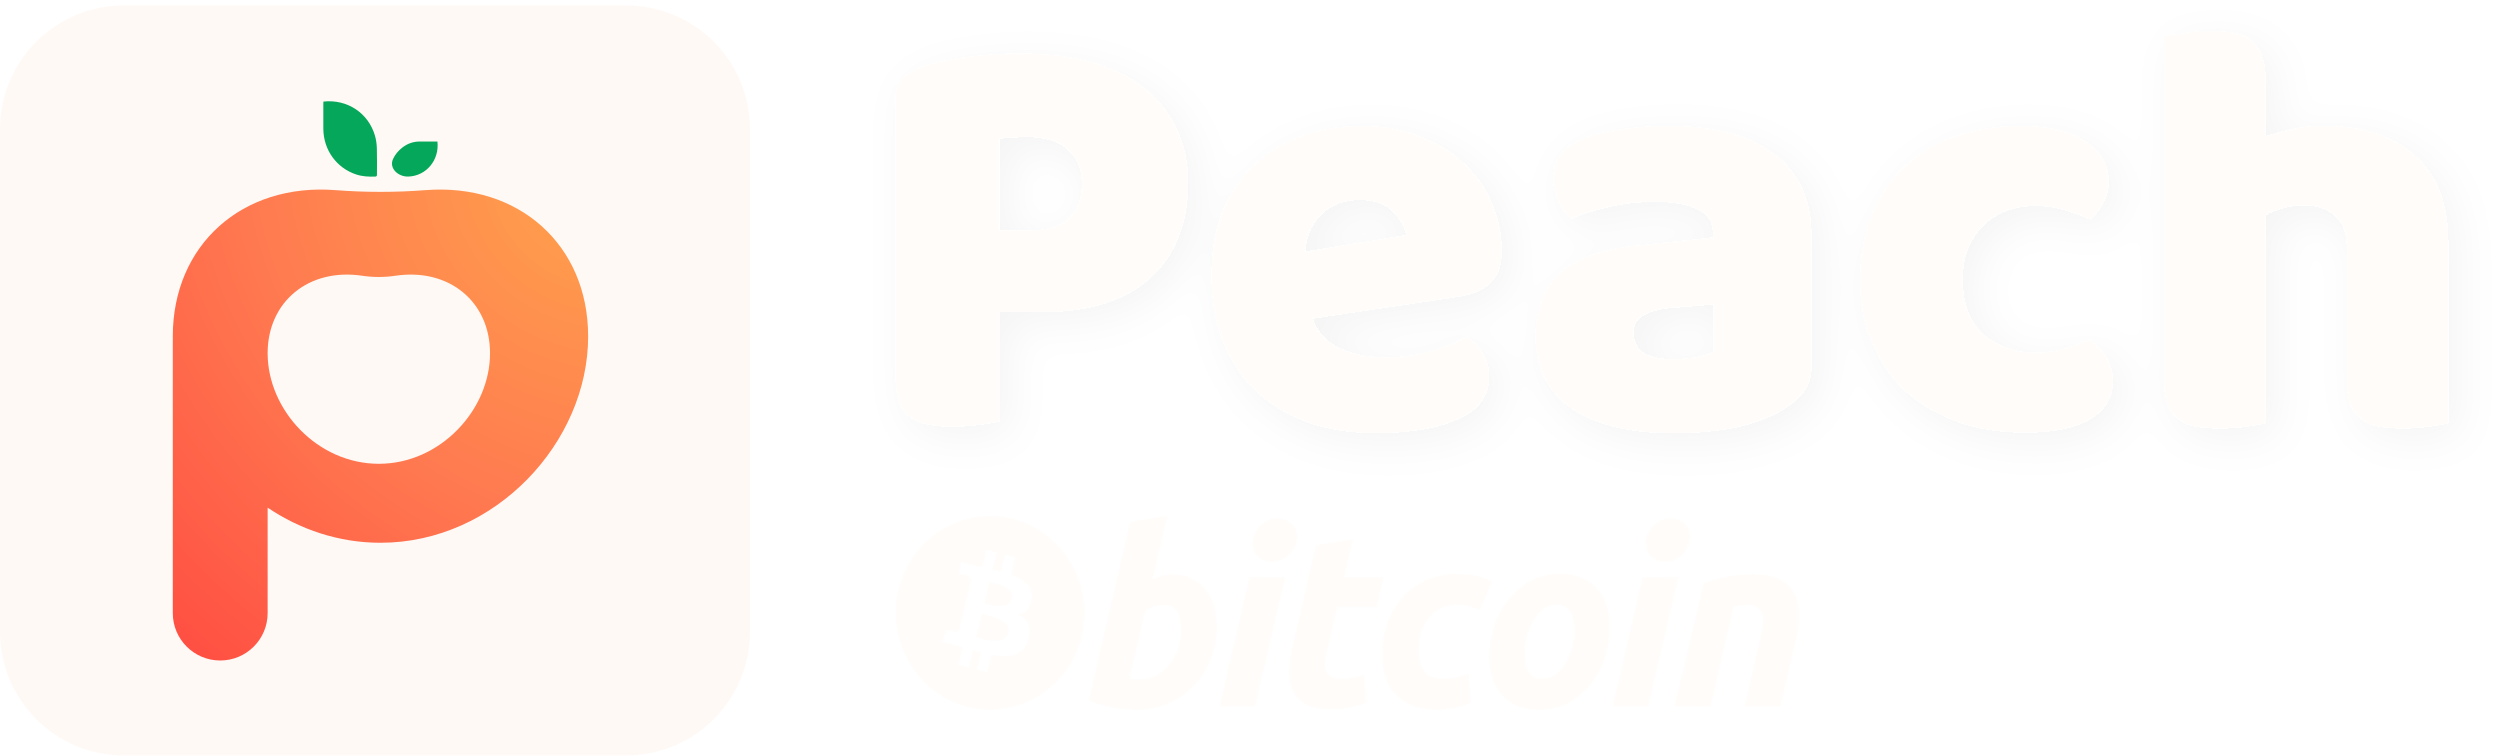
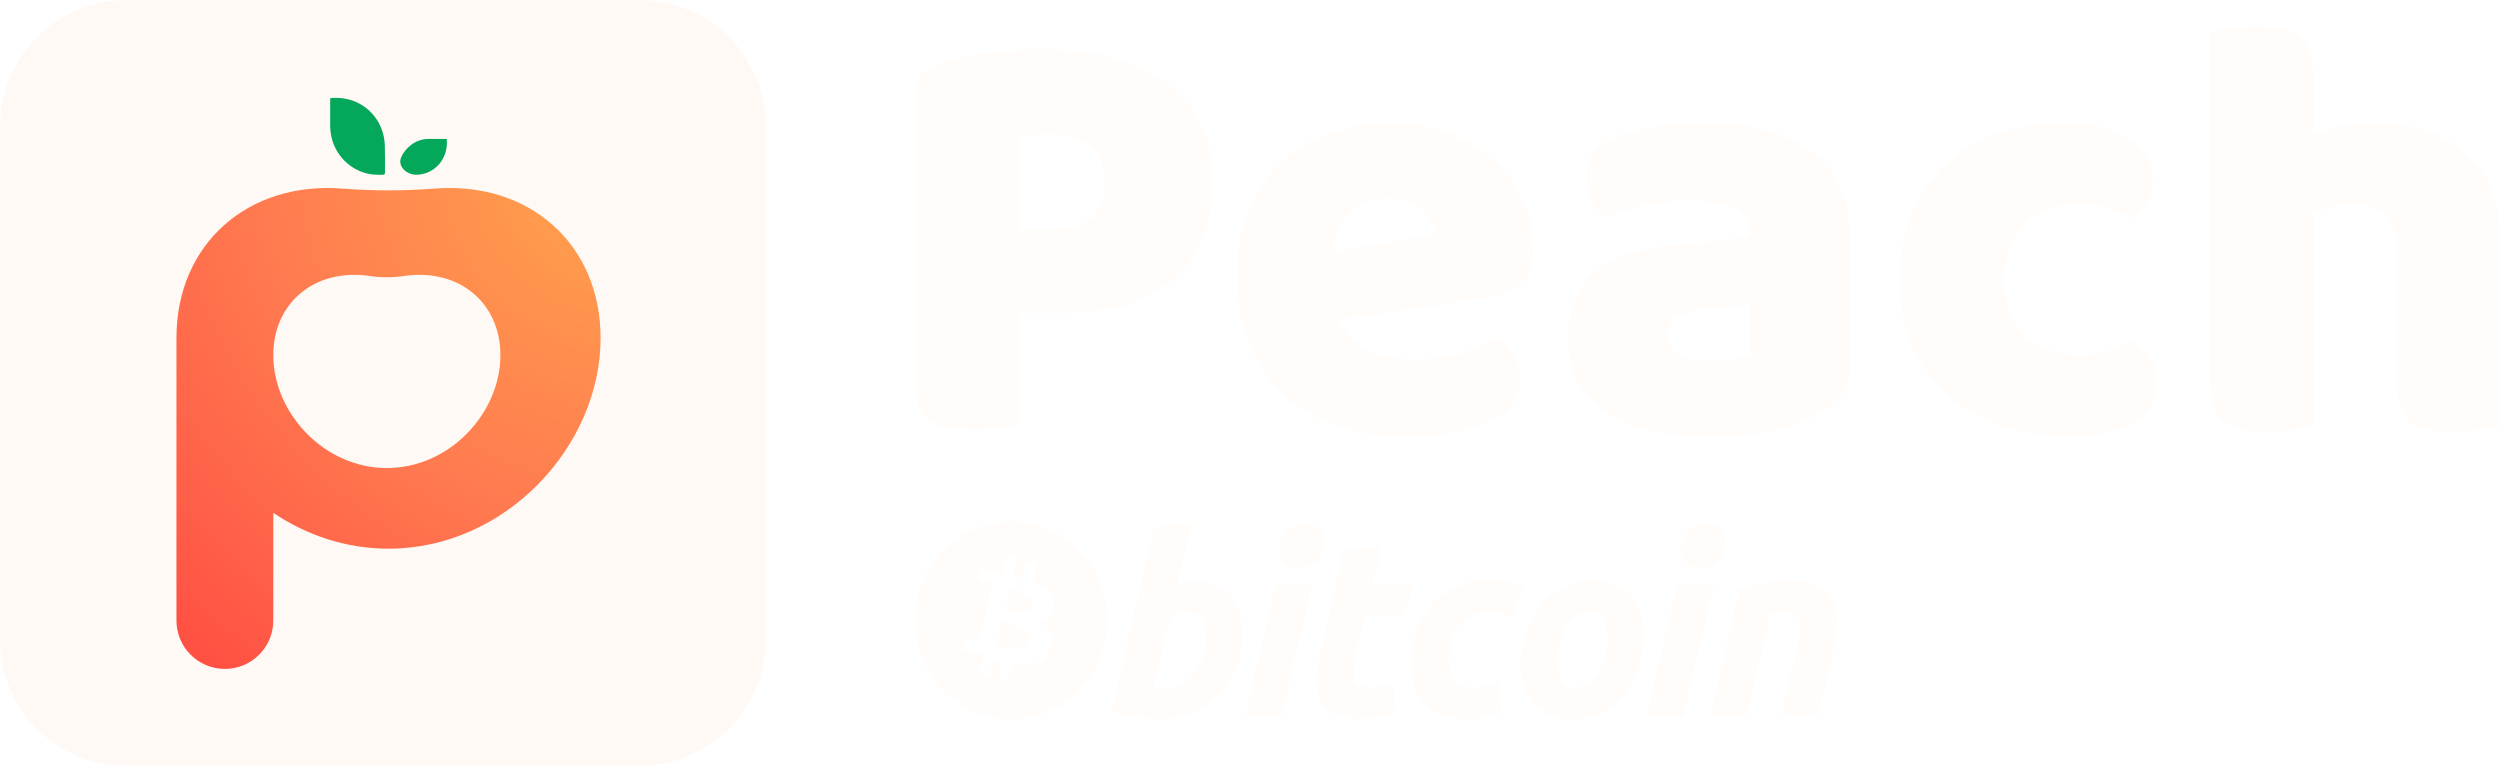
- <svg xmlns="http://www.w3.org/2000/svg" width="1173.333" height="354.562" fill="none">
-   <rect y="2.562" width="352" height="352" rx="58.129" fill="#fff9f6" />
-   <path d="M151.803 47.664c11.17-1.199 21.088 5.354 24.184 16.023.545 1.881.82 3.895.882 5.86.134 4.204.048 8.415.048 12.623 0 .387-.33.694-.718.708-3.075.113-6.08-.02-9.02-.99-9.212-3.034-15.33-11.474-15.427-21.35-.042-4.006-.01-8.015-.007-12.02M205.301 66.412c-.002 0-.003.002-.003.004.987 8.745-5.26 16.204-13.69 16.455-4.768.142-9.146-3.935-7.14-8.26.955-2.059 2.424-3.882 4.472-5.447 2.306-1.763 4.935-2.693 7.825-2.74 2.828-.047 5.66-.012 8.536-.012z" fill="#05a85a" />
-   <path fill-rule="evenodd" clip-rule="evenodd" d="M276.034 157.871c0 49.727-43.638 96.868-97.468 96.868-19.525 0-37.708-6.202-52.955-16.479v49.48c0 12.292-9.965 22.257-22.257 22.257-12.292 0-22.256-9.965-22.256-22.257V159.573h.016a87.717 87.717 0 0 1-.017-1.702c0-43.022 32.666-72.025 76.335-68.636a274.327 274.327 0 0 0 42.267 0c43.67-3.389 76.335 25.614 76.335 68.636zm-150.423 8.105v-.384c.101-24.097 19.36-39.923 44.444-36.167a52.331 52.331 0 0 0 15.486 0c25.151-3.766 44.445 12.154 44.445 36.36 0 26.635-23.365 51.887-52.188 51.887-28.753 0-52.075-25.13-52.187-51.696z" fill="url(#a)" style="fill:url(#a)" />
-   <g filter="url(#b)" transform="translate(-97.524 -95.105)" fill="#fffcfa">
-     <path d="M581.209 203.322c7.799 0 13.742-1.765 17.827-5.293 4.271-3.713 6.406-9.284 6.406-16.712 0-7.056-2.228-12.441-6.685-16.155-4.271-3.899-10.584-5.849-18.94-5.849-2.971 0-5.478.093-7.521.278-1.857 0-3.806.186-5.849.557v43.174zm-14.483 89.41c-2.043.557-5.293 1.114-9.749 1.671a98.98 98.98 0 0 1-12.813.836c-4.271 0-8.077-.372-11.42-1.115-3.157-.557-5.849-1.671-8.077-3.342-2.229-1.671-3.9-3.992-5.014-6.963-1.114-2.971-1.671-6.871-1.671-11.699V140.929c0-3.899 1.021-6.87 3.064-8.913 2.228-2.228 5.199-3.992 8.913-5.292 6.313-2.228 13.462-3.807 21.447-4.735a181.231 181.231 0 0 1 24.511-1.671c25.626 0 45.216 5.478 58.771 16.433 13.556 10.956 20.334 25.811 20.334 44.566 0 9.099-1.486 17.362-4.457 24.79-2.785 7.242-7.056 13.555-12.813 18.94-5.57 5.2-12.719 9.285-21.447 12.256-8.542 2.785-18.476 4.178-29.803 4.178h-19.776zM743.709 298.302c-10.955 0-21.168-1.485-30.639-4.456-9.284-3.157-17.455-7.799-24.511-13.927-6.87-6.128-12.348-13.834-16.433-23.118-3.9-9.285-5.85-20.148-5.85-32.589 0-12.256 1.95-22.747 5.85-31.475 4.085-8.913 9.377-16.155 15.876-21.726 6.499-5.756 13.927-9.934 22.283-12.534 8.356-2.785 16.898-4.178 25.625-4.178 9.842 0 18.755 1.486 26.74 4.457 8.17 2.971 15.134 7.056 20.89 12.255 5.942 5.2 10.492 11.42 13.648 18.662 3.343 7.242 5.014 15.134 5.014 23.676 0 6.313-1.764 11.141-5.292 14.484-3.528 3.342-8.449 5.478-14.763 6.406l-68.798 10.306c2.042 6.128 6.221 10.77 12.534 13.927 6.314 2.971 13.555 4.456 21.726 4.456 7.613 0 14.762-.928 21.447-2.785 6.871-2.043 12.441-4.364 16.712-6.963 2.971 1.856 5.478 4.456 7.521 7.799 2.042 3.342 3.064 6.87 3.064 10.584 0 8.356-3.9 14.577-11.699 18.662-5.942 3.157-12.627 5.292-20.054 6.406-7.428 1.114-14.391 1.671-20.891 1.671zm-7.799-109.464c-4.456 0-8.356.742-11.698 2.228-3.157 1.485-5.757 3.435-7.799 5.849-2.043 2.228-3.621 4.828-4.735 7.799a33.867 33.867 0 0 0-1.672 8.635l47.63-7.799c-.557-3.714-2.6-7.428-6.128-11.142-3.528-3.713-8.727-5.57-15.598-5.57zM882.93 263.764c3.156 0 6.592-.279 10.306-.836 3.899-.742 6.777-1.671 8.634-2.785V237.86l-20.054 1.671c-5.2.372-9.471 1.486-12.813 3.343-3.343 1.857-5.014 4.642-5.014 8.356 0 3.714 1.393 6.778 4.178 9.191 2.971 2.229 7.892 3.343 14.763 3.343zm-2.229-109.465c10.028 0 19.127 1.021 27.297 3.064 8.356 2.043 15.412 5.199 21.169 9.47 5.942 4.085 10.491 9.378 13.648 15.877 3.157 6.313 4.735 13.834 4.735 22.561v62.392c0 4.828-1.392 8.821-4.178 11.978-2.6 2.971-5.756 5.57-9.47 7.799-12.07 7.241-29.061 10.862-50.972 10.862-9.842 0-18.755-.928-26.74-2.785-7.799-1.857-14.577-4.642-20.333-8.356-5.571-3.714-9.934-8.449-13.091-14.205-2.971-5.757-4.457-12.442-4.457-20.055 0-12.813 3.807-22.654 11.42-29.525 7.614-6.87 19.405-11.141 35.374-12.813l36.489-3.899v-1.95c0-5.385-2.414-9.192-7.242-11.42-4.643-2.414-11.42-3.621-20.333-3.621-7.057 0-13.927.743-20.612 2.229-6.685 1.485-12.72 3.342-18.105 5.57-2.414-1.671-4.457-4.178-6.128-7.52-1.671-3.528-2.507-7.149-2.507-10.863 0-4.828 1.115-8.635 3.343-11.42 2.414-2.971 6.035-5.478 10.863-7.521 5.385-2.042 11.698-3.528 18.94-4.456 7.428-.929 14.391-1.393 20.89-1.393zM1052.82 191.623c-4.64 0-9.1.743-13.37 2.228a31.36 31.36 0 0 0-10.86 6.685c-2.97 2.786-5.39 6.314-7.24 10.585-1.86 4.27-2.79 9.284-2.79 15.041 0 11.512 3.25 20.147 9.75 25.903 6.69 5.757 14.76 8.635 24.23 8.635 5.57 0 10.4-.65 14.49-1.95 4.08-1.3 7.7-2.692 10.86-4.178 3.71 2.6 6.5 5.478 8.36 8.635 1.85 2.971 2.78 6.592 2.78 10.863 0 7.613-3.62 13.555-10.86 17.826-7.24 4.085-17.27 6.128-30.08 6.128-11.7 0-22.29-1.671-31.76-5.014-9.47-3.528-17.637-8.356-24.508-14.484-6.685-6.313-11.884-13.834-15.598-22.561-3.714-8.728-5.57-18.384-5.57-28.968 0-12.255 1.949-22.933 5.849-32.032 4.085-9.284 9.563-16.897 16.433-22.84 6.871-5.942 14.764-10.398 23.674-13.369 9.1-2.971 18.66-4.457 28.69-4.457 13.37 0 23.68 2.414 30.92 7.242 7.24 4.828 10.86 11.049 10.86 18.662 0 3.528-.83 6.871-2.51 10.027-1.67 2.971-3.62 5.571-5.84 7.799-3.16-1.485-6.97-2.878-11.42-4.178-4.46-1.485-9.29-2.228-14.49-2.228zM1246.48 293.567c-1.86.557-4.83 1.114-8.92 1.672-3.9.557-7.98.835-12.25.835-4.09 0-7.8-.278-11.14-.835-3.16-.558-5.85-1.672-8.08-3.343-2.23-1.671-3.99-3.899-5.29-6.685-1.12-2.971-1.67-6.777-1.67-11.42v-61.835c0-7.613-1.95-12.905-5.85-15.876-3.72-3.157-8.36-4.736-13.93-4.736-3.71 0-7.24.465-10.59 1.393-3.34.929-6.03 2.043-8.07 3.343v97.487c-1.86.557-4.83 1.114-8.92 1.672-3.9.557-7.98.835-12.25.835-4.09 0-7.8-.278-11.14-.835-3.16-.558-5.85-1.672-8.08-3.343-2.23-1.671-3.99-3.899-5.29-6.685-1.12-2.971-1.67-6.777-1.67-11.42V112.24c2.04-.371 5.01-.836 8.91-1.393a68.389 68.389 0 0 1 12.25-1.114c4.09 0 7.71.279 10.87.836 3.34.557 6.13 1.671 8.35 3.342 2.23 1.672 3.9 3.993 5.02 6.964 1.3 2.785 1.95 6.499 1.95 11.141v27.297c2.41-.929 6.03-1.95 10.86-3.064 5.01-1.3 10.49-1.95 16.43-1.95 18.39 0 32.69 4.642 42.9 13.927 10.4 9.099 15.6 22.747 15.6 40.945z" />
-   </g>
-   <path fill-rule="evenodd" clip-rule="evenodd" d="M454.008 331.702c23.717 6.068 47.736-8.742 53.65-33.078 5.911-24.338-8.52-48.99-32.236-55.058-23.71-6.067-47.729 8.745-53.638 33.084-5.916 24.335 8.517 48.984 32.224 55.052zm20.494-62c6.132 2.166 10.617 5.416 9.736 11.46-.638 4.425-3.028 6.567-6.2 7.318 4.356 2.328 6.574 5.9 4.461 12.088-2.62 7.687-8.849 8.336-17.13 6.728l-2.01 8.266-4.858-1.242 1.984-8.156a177.649 177.649 0 0 1-3.87-1.03l-1.99 8.193-4.853-1.242 2.01-8.282c-.453-.119-.91-.24-1.369-.364-.69-.185-1.387-.37-2.093-.553L442 301.27l2.411-5.705s3.578.977 3.53.904c1.375.35 1.985-.57 2.226-1.184l3.176-13.067.348.088c.056.015.111.03.165.043a3.791 3.791 0 0 0-.505-.166l2.266-9.329c.06-1.059-.296-2.394-2.263-2.898.076-.053-3.528-.9-3.528-.9l1.292-5.324 6.698 1.716-.005.026c1.007.257 2.044.501 3.101.748l1.991-8.185 4.854 1.242-1.95 8.025c1.303.305 2.614.613 3.891.94l1.936-7.973 4.857 1.242zm-15.362 29.686c3.963 1.074 12.624 3.422 14.001-2.257 1.411-5.806-6.989-7.74-11.088-8.684a56.084 56.084 0 0 1-1.193-.283l-2.667 10.972c.271.07.59.155.947.252zm3.737-16.033c3.304.905 10.511 2.88 11.766-2.282 1.282-5.279-5.723-6.87-9.144-7.648-.384-.087-.724-.164-1-.235l-2.419 9.951c.228.06.496.132.797.214z" fill="#fffcfa" />
-   <path d="M550.181 269.692c3.59 0 6.691.66 9.298 1.956 2.618 1.31 4.78 3.072 6.512 5.29 1.71 2.228 2.983 4.833 3.805 7.82.816 2.993 1.225 6.211 1.225 9.656 0 5.292-.945 10.292-2.852 15.005-1.908 4.72-4.496 8.815-7.788 12.307-3.29 3.488-7.174 6.237-11.654 8.27-4.472 2.032-9.334 3.048-14.555 3.048-.675 0-1.862-.02-3.539-.055-1.676-.036-3.603-.213-5.76-.513a66.13 66.13 0 0 1-6.894-1.387 33.896 33.896 0 0 1-6.893-2.528l19.383-83.58 17.361-2.76-6.94 29.66a26.505 26.505 0 0 1 4.476-1.608c1.495-.382 3.1-.58 4.815-.58zm-14.562 49.22c2.614 0 5.078-.66 7.392-1.958 2.322-1.297 4.325-3.049 6.003-5.23 1.678-2.193 3.006-4.66 3.974-7.419a25.884 25.884 0 0 0 1.458-8.63c0-3.678-.599-6.547-1.793-8.62-1.194-2.067-3.403-3.106-6.61-3.106-1.052 0-2.406.206-4.086.574-1.685.39-3.192 1.201-4.544 2.42l-7.39 31.498c.446.081.84.157 1.176.23.33.078.693.133 1.056.172.383.044.821.066 1.351.066l2.013.002zM589.025 331.444h-16.582l14.003-60.47h16.696zm8.07-67.837c-2.316 0-4.414-.707-6.276-2.124-1.877-1.408-2.807-3.576-2.807-6.498 0-1.607.318-3.114.95-4.537.64-1.419 1.477-2.64 2.525-3.68a12.383 12.383 0 0 1 3.638-2.475 10.873 10.873 0 0 1 4.432-.916c2.313 0 4.401.707 6.27 2.124 1.862 1.424 2.798 3.592 2.798 6.498a10.98 10.98 0 0 1-.953 4.545 11.957 11.957 0 0 1-2.518 3.681 12.136 12.136 0 0 1-3.638 2.467c-1.387.621-2.856.915-4.422.915zM617.674 255.908l17.368-2.76-4.265 17.824h18.6l-3.359 14.022H627.53l-4.925 21.152c-.453 1.763-.71 3.41-.782 4.94-.082 1.538.107 2.858.556 3.97.445 1.114 1.246 1.973 2.408 2.58 1.157.618 2.812.93 4.984.93 1.79 0 3.532-.176 5.217-.522a36.331 36.331 0 0 0 5.09-1.435l1.237 13.111c-2.24.843-4.667 1.57-7.282 2.18-2.618.618-5.718.916-9.3.916-5.153 0-9.146-.785-11.992-2.348-2.84-1.574-4.85-3.725-6.052-6.448-1.186-2.713-1.715-5.84-1.567-9.363.153-3.532.672-7.245 1.567-11.154zM648.647 307.296c0-5.208.821-10.12 2.463-14.718 1.64-4.602 4.001-8.627 7.065-12.08 3.053-3.437 6.773-6.16 11.151-8.159 4.358-1.987 9.237-2.99 14.614-2.99 3.365 0 6.371.327 9.016.981 2.656.66 5.06 1.514 7.232 2.584l-5.719 13.344a52.53 52.53 0 0 0-4.648-1.667c-1.604-.506-3.563-.75-5.88-.75-5.535 0-9.91 1.957-13.167 5.86-3.244 3.905-4.877 9.162-4.877 15.756 0 3.908.821 7.068 2.47 9.485 1.641 2.418 4.672 3.62 9.072 3.62 2.172 0 4.268-.233 6.275-.687 2.023-.46 3.808-1.039 5.381-1.723l1.238 13.68c-2.097.834-4.41 1.587-6.947 2.248-2.542.637-5.569.968-9.079.968-4.632 0-8.554-.696-11.762-2.066-3.209-1.39-5.86-3.238-7.95-5.577-2.1-2.345-3.608-5.084-4.54-8.227-.932-3.14-1.408-6.439-1.408-9.882zM722.308 333.048c-3.958 0-7.395-.619-10.31-1.844-2.909-1.225-5.318-2.945-7.222-5.173-1.908-2.218-3.336-4.845-4.314-7.873-.978-3.027-1.448-6.379-1.448-10.05 0-4.608.721-9.213 2.177-13.805 1.45-4.602 3.601-8.738 6.448-12.413 2.825-3.68 6.31-6.69 10.412-9.037 4.1-2.33 8.814-3.504 14.11-3.504 3.885 0 7.304.621 10.261 1.846 2.942 1.222 5.366 2.955 7.281 5.173 1.896 2.23 3.336 4.845 4.304 7.877.975 3.021 1.457 6.381 1.457 10.056 0 4.593-.71 9.198-2.122 13.805-1.413 4.583-3.509 8.73-6.275 12.412-2.76 3.676-6.214 6.684-10.36 9.021-4.143 2.336-8.946 3.51-14.399 3.51zm8.288-49.206c-2.459 0-4.632.732-6.492 2.18-1.868 1.463-3.437 3.302-4.7 5.521-1.279 2.23-2.227 4.66-2.867 7.301-.635 2.648-.946 5.15-.946 7.528 0 3.837.603 6.826 1.788 8.976 1.202 2.14 3.362 3.216 6.5 3.216 2.467 0 4.63-.727 6.501-2.189 1.856-1.453 3.426-3.294 4.7-5.517 1.27-2.217 2.226-4.655 2.867-7.3.626-2.64.946-5.157.946-7.53 0-3.828-.6-6.823-1.797-8.97-1.195-2.14-3.364-3.216-6.5-3.216zM773.533 331.444h-16.596l14.003-60.47h16.704zm8.056-67.837c-2.313 0-4.41-.707-6.269-2.124-1.867-1.408-2.805-3.576-2.805-6.498 0-1.607.322-3.114.954-4.537a12.012 12.012 0 0 1 2.523-3.68 12.371 12.371 0 0 1 3.641-2.475 10.8 10.8 0 0 1 4.418-.916c2.32 0 4.413.707 6.278 2.124 1.866 1.424 2.808 3.592 2.808 6.498 0 1.612-.335 3.126-.96 4.545a11.93 11.93 0 0 1-2.515 3.681 12.262 12.262 0 0 1-3.638 2.467c-1.389.621-2.86.915-4.435.915zM799.595 273.723c1.26-.377 2.664-.832 4.193-1.326a54.57 54.57 0 0 1 5.163-1.368c1.893-.427 4.031-.774 6.381-1.042 2.35-.274 5.028-.407 8.004-.407 8.745 0 14.774 2.613 18.102 7.824 3.326 5.212 3.901 12.344 1.743 21.384l-7.628 32.65h-16.69l7.392-31.963a69.663 69.663 0 0 0 1.066-5.81c.265-1.869.25-3.516-.059-4.94-.295-1.409-.989-2.562-2.067-3.455-1.094-.878-2.747-1.32-4.99-1.32-2.162 0-4.36.24-6.606.7l-10.869 46.787h-16.698z" fill="#fffcfa" />
+ <svg xmlns="http://www.w3.org/2000/svg" width="1149" height="352" fill="none">
+   <rect width="352" height="352" rx="58.129" fill="#fff9f6" />
+   <path d="M151.803 45.102c11.17-1.199 21.088 5.354 24.184 16.023.545 1.881.82 3.895.882 5.86.134 4.204.048 8.415.048 12.623 0 .387-.33.694-.718.708-3.075.113-6.08-.02-9.02-.99-9.212-3.034-15.33-11.474-15.427-21.35-.042-4.006-.01-8.015-.007-12.02m53.556 17.894c-.002 0-.003.002-.003.004.987 8.745-5.26 16.204-13.69 16.455-4.768.142-9.146-3.935-7.14-8.26.955-2.059 2.424-3.882 4.472-5.447 2.306-1.763 4.935-2.693 7.825-2.74 2.828-.047 5.66-.012 8.536-.012z" fill="#05a85a" />
+   <path fill-rule="evenodd" clip-rule="evenodd" d="M276.034 155.31c0 49.726-43.638 96.867-97.468 96.867-19.525 0-37.708-6.202-52.955-16.479v49.48c0 12.292-9.965 22.257-22.257 22.257-12.292 0-22.256-9.965-22.256-22.257V157.011h.016a87.717 87.717 0 0 1-.017-1.702c0-43.022 32.666-72.025 76.335-68.636a274.327 274.327 0 0 0 42.267 0c43.67-3.389 76.335 25.614 76.335 68.636zm-150.423 8.104v-.384c.101-24.097 19.36-39.923 44.444-36.167a52.331 52.331 0 0 0 15.486 0c25.151-3.766 44.445 12.154 44.445 36.36 0 26.635-23.365 51.887-52.188 51.887-28.753 0-52.075-25.13-52.187-51.696z" fill="url(#a)" style="fill:url(#a)" />
+   <path d="M483.685 105.655c7.8 0 13.742-1.765 17.827-5.293 4.271-3.713 6.406-9.284 6.406-16.712 0-7.056-2.228-12.44-6.685-16.155-4.27-3.899-10.584-5.849-18.94-5.849-2.97 0-5.478.093-7.52.278-1.858 0-3.807.186-5.85.557v43.174zm-14.483 89.41c-2.043.557-5.293 1.114-9.749 1.671a98.98 98.98 0 0 1-12.813.836c-4.27 0-8.077-.372-11.42-1.115-3.157-.557-5.849-1.67-8.077-3.342-2.229-1.67-3.9-3.992-5.014-6.963-1.114-2.97-1.67-6.87-1.67-11.699V43.263c0-3.9 1.02-6.87 3.063-8.914 2.228-2.228 5.2-3.992 8.913-5.292 6.313-2.228 13.462-3.807 21.447-4.735a181.231 181.231 0 0 1 24.511-1.67c25.626 0 45.216 5.477 58.771 16.432 13.556 10.956 20.334 25.811 20.334 44.566 0 9.1-1.486 17.362-4.457 24.79-2.785 7.242-7.056 13.555-12.813 18.94-5.57 5.2-12.719 9.285-21.447 12.256-8.542 2.785-18.476 4.178-29.803 4.178h-19.776zm176.983 5.57c-10.955 0-21.168-1.485-30.639-4.456-9.284-3.157-17.455-7.799-24.51-13.927-6.87-6.128-12.349-13.834-16.434-23.118-3.9-9.285-5.85-20.148-5.85-32.589 0-12.256 1.95-22.747 5.85-31.475 4.085-8.913 9.377-16.155 15.876-21.726 6.5-5.756 13.927-9.934 22.283-12.534 8.356-2.785 16.898-4.178 25.625-4.178 9.842 0 18.755 1.486 26.74 4.457 8.17 2.971 15.134 7.056 20.89 12.255 5.942 5.2 10.492 11.42 13.648 18.662 3.343 7.242 5.014 15.134 5.014 23.676 0 6.313-1.764 11.141-5.292 14.484-3.528 3.342-8.449 5.478-14.763 6.406l-68.798 10.306c2.042 6.128 6.221 10.77 12.534 13.927 6.314 2.971 13.555 4.456 21.726 4.456 7.613 0 14.762-.928 21.447-2.785 6.871-2.043 12.441-4.364 16.712-6.963 2.971 1.856 5.478 4.456 7.521 7.8 2.042 3.341 3.064 6.87 3.064 10.583 0 8.356-3.9 14.577-11.699 18.662-5.942 3.157-12.627 5.292-20.054 6.406-7.428 1.114-14.39 1.671-20.89 1.671zm-7.799-109.464c-4.456 0-8.356.742-11.698 2.228-3.157 1.485-5.757 3.435-7.799 5.85-2.043 2.227-3.62 4.827-4.735 7.798a33.867 33.867 0 0 0-1.672 8.635l47.63-7.799c-.557-3.714-2.6-7.428-6.128-11.142-3.528-3.713-8.727-5.57-15.598-5.57zm147.02 74.926c3.156 0 6.592-.279 10.306-.836 3.9-.742 6.777-1.67 8.634-2.785v-22.283l-20.054 1.671c-5.2.372-9.47 1.486-12.813 3.343s-5.014 4.642-5.014 8.356c0 3.714 1.393 6.778 4.178 9.191 2.971 2.23 7.892 3.343 14.763 3.343zm-2.229-109.465c10.028 0 19.127 1.021 27.297 3.064 8.356 2.043 15.412 5.2 21.17 9.47 5.941 4.085 10.49 9.378 13.647 15.877 3.157 6.313 4.735 13.834 4.735 22.561v62.392c0 4.828-1.392 8.821-4.178 11.978-2.6 2.971-5.756 5.57-9.47 7.8-12.07 7.24-29.06 10.861-50.972 10.861-9.842 0-18.755-.928-26.74-2.785-7.799-1.857-14.577-4.642-20.333-8.356-5.57-3.714-9.934-8.449-13.09-14.205-2.972-5.757-4.458-12.442-4.458-20.055 0-12.813 3.807-22.654 11.42-29.525 7.614-6.87 19.405-11.14 35.374-12.813l36.49-3.899v-1.95c0-5.385-2.415-9.192-7.243-11.42-4.643-2.414-11.42-3.62-20.333-3.62-7.057 0-13.927.742-20.612 2.228-6.685 1.485-12.72 3.342-18.105 5.57-2.414-1.67-4.457-4.178-6.128-7.52-1.67-3.528-2.507-7.149-2.507-10.863 0-4.828 1.115-8.635 3.343-11.42 2.414-2.97 6.035-5.478 10.863-7.52 5.385-2.043 11.698-3.529 18.94-4.457 7.428-.929 14.391-1.393 20.89-1.393zm172.119 37.324c-4.64 0-9.1.743-13.37 2.228a31.36 31.36 0 0 0-10.86 6.685c-2.97 2.786-5.39 6.314-7.24 10.585-1.86 4.27-2.79 9.284-2.79 15.041 0 11.512 3.25 20.147 9.75 25.903 6.69 5.757 14.76 8.635 24.23 8.635 5.57 0 10.4-.65 14.49-1.95 4.08-1.3 7.7-2.692 10.86-4.178 3.71 2.6 6.5 5.478 8.36 8.635 1.85 2.971 2.78 6.592 2.78 10.863 0 7.613-3.62 13.555-10.86 17.826-7.24 4.085-17.27 6.128-30.08 6.128-11.7 0-22.29-1.67-31.76-5.014-9.47-3.528-17.637-8.356-24.508-14.484-6.685-6.313-11.884-13.834-15.598-22.56-3.714-8.729-5.57-18.385-5.57-28.969 0-12.255 1.95-22.933 5.85-32.032 4.084-9.284 9.562-16.897 16.432-22.84 6.871-5.942 14.764-10.398 23.674-13.369 9.1-2.97 18.66-4.457 28.69-4.457 13.37 0 23.68 2.414 30.92 7.242 7.24 4.828 10.86 11.05 10.86 18.662 0 3.528-.83 6.871-2.51 10.027-1.67 2.971-3.62 5.571-5.84 7.8-3.16-1.486-6.97-2.879-11.42-4.179-4.46-1.485-9.29-2.228-14.49-2.228zm193.66 101.944c-1.86.557-4.83 1.114-8.92 1.672-3.9.557-7.98.835-12.25.835-4.09 0-7.8-.278-11.14-.835-3.16-.558-5.85-1.672-8.08-3.343-2.23-1.67-3.99-3.899-5.29-6.685-1.12-2.97-1.67-6.777-1.67-11.42V114.29c0-7.613-1.95-12.905-5.85-15.876-3.72-3.157-8.36-4.736-13.93-4.736-3.71 0-7.24.465-10.59 1.393-3.34.93-6.03 2.043-8.07 3.343V195.9c-1.86.557-4.83 1.114-8.92 1.672-3.9.557-7.98.835-12.25.835-4.09 0-7.8-.278-11.14-.835-3.16-.558-5.85-1.672-8.08-3.343-2.23-1.67-3.99-3.899-5.29-6.685-1.12-2.97-1.67-6.777-1.67-11.42V14.574c2.04-.372 5.01-.837 8.91-1.394a68.389 68.389 0 0 1 12.25-1.114c4.09 0 7.71.28 10.87.836 3.34.557 6.13 1.671 8.35 3.342 2.23 1.672 3.9 3.993 5.02 6.964 1.3 2.785 1.95 6.5 1.95 11.141v27.297c2.41-.929 6.03-1.95 10.86-3.064 5.01-1.3 10.49-1.95 16.43-1.95 18.39 0 32.69 4.642 42.9 13.927 10.4 9.1 15.6 22.747 15.6 40.945z" fill="#fffcfa" />
+   <path fill-rule="evenodd" clip-rule="evenodd" d="M454.008 329.14c23.717 6.068 47.736-8.742 53.65-33.078 5.911-24.338-8.52-48.99-32.236-55.058-23.71-6.067-47.729 8.745-53.638 33.084-5.916 24.335 8.517 48.984 32.224 55.052zm20.494-62c6.132 2.166 10.617 5.416 9.736 11.46-.638 4.425-3.028 6.567-6.2 7.318 4.356 2.328 6.574 5.9 4.461 12.088-2.62 7.687-8.849 8.336-17.13 6.728l-2.01 8.266-4.858-1.242 1.984-8.156a177.649 177.649 0 0 1-3.87-1.03l-1.99 8.193-4.853-1.242 2.01-8.282c-.453-.119-.91-.24-1.369-.364-.69-.185-1.387-.37-2.093-.553l-6.32-1.617 2.411-5.705s3.578.977 3.53.904c1.375.35 1.985-.57 2.226-1.184l3.176-13.067.348.088c.056.015.111.03.165.043a3.791 3.791 0 0 0-.505-.166l2.266-9.329c.06-1.059-.296-2.394-2.263-2.898.076-.053-3.528-.9-3.528-.9l1.292-5.324 6.698 1.716-.005.026c1.007.257 2.044.501 3.101.748l1.991-8.185 4.854 1.242-1.95 8.025c1.303.305 2.614.613 3.891.94l1.936-7.973 4.857 1.242zm-15.362 29.686c3.963 1.074 12.624 3.422 14.001-2.257 1.411-5.806-6.989-7.74-11.088-8.684a56.084 56.084 0 0 1-1.193-.283l-2.667 10.972c.271.07.59.155.947.252zm3.737-16.033c3.304.905 10.511 2.88 11.766-2.282 1.282-5.279-5.723-6.87-9.144-7.648-.384-.087-.724-.164-1-.235l-2.419 9.951c.228.06.496.132.797.214z" fill="#fffcfa" />
+   <path d="M550.181 267.13c3.59 0 6.691.66 9.298 1.956 2.618 1.31 4.78 3.072 6.512 5.29 1.71 2.228 2.983 4.833 3.805 7.82.816 2.993 1.225 6.211 1.225 9.656 0 5.292-.945 10.292-2.852 15.005-1.908 4.72-4.496 8.815-7.788 12.307-3.29 3.488-7.174 6.237-11.654 8.27-4.472 2.032-9.334 3.048-14.555 3.048-.675 0-1.862-.02-3.539-.055-1.676-.036-3.603-.213-5.76-.513a66.13 66.13 0 0 1-6.894-1.387 33.896 33.896 0 0 1-6.893-2.528l19.383-83.58 17.361-2.76-6.94 29.66a26.505 26.505 0 0 1 4.476-1.608c1.495-.382 3.1-.58 4.815-.58zm-14.562 49.22c2.614 0 5.078-.66 7.392-1.958 2.322-1.297 4.325-3.049 6.003-5.23 1.678-2.193 3.006-4.66 3.974-7.419a25.884 25.884 0 0 0 1.458-8.63c0-3.678-.599-6.547-1.793-8.62-1.194-2.067-3.403-3.106-6.61-3.106-1.052 0-2.406.206-4.086.574-1.685.39-3.192 1.201-4.544 2.42l-7.39 31.498c.446.081.84.157 1.176.23.33.078.693.133 1.056.172.383.044.821.066 1.351.066l2.013.002zm53.406 12.532h-16.582l14.003-60.47h16.696zm8.07-67.837c-2.316 0-4.414-.707-6.276-2.124-1.877-1.408-2.807-3.576-2.807-6.498 0-1.607.318-3.114.95-4.537.64-1.419 1.477-2.64 2.525-3.68a12.383 12.383 0 0 1 3.638-2.475 10.873 10.873 0 0 1 4.432-.916c2.313 0 4.401.707 6.27 2.124 1.862 1.424 2.798 3.592 2.798 6.498a10.98 10.98 0 0 1-.953 4.545 11.957 11.957 0 0 1-2.518 3.681 12.136 12.136 0 0 1-3.638 2.467c-1.387.621-2.856.915-4.422.915zm20.579-7.699 17.368-2.76-4.265 17.824h18.6l-3.359 14.022H627.53l-4.925 21.152c-.453 1.763-.71 3.41-.782 4.94-.082 1.538.107 2.858.556 3.97.445 1.114 1.246 1.973 2.408 2.58 1.157.618 2.812.93 4.984.93 1.79 0 3.532-.176 5.217-.522a36.331 36.331 0 0 0 5.09-1.435l1.237 13.111c-2.24.843-4.667 1.57-7.282 2.18-2.618.618-5.718.916-9.3.916-5.153 0-9.146-.785-11.992-2.348-2.84-1.574-4.85-3.725-6.052-6.448-1.186-2.713-1.715-5.84-1.567-9.363.153-3.532.672-7.245 1.567-11.154zm30.973 51.388c0-5.208.821-10.12 2.463-14.718 1.64-4.602 4.001-8.627 7.065-12.08 3.053-3.437 6.773-6.16 11.151-8.159 4.358-1.987 9.237-2.99 14.614-2.99 3.365 0 6.371.327 9.016.981 2.656.66 5.06 1.514 7.232 2.584l-5.719 13.344a52.53 52.53 0 0 0-4.648-1.667c-1.604-.506-3.563-.75-5.88-.75-5.535 0-9.91 1.957-13.167 5.86-3.244 3.905-4.877 9.162-4.877 15.756 0 3.908.821 7.068 2.47 9.485 1.641 2.418 4.672 3.62 9.072 3.62 2.172 0 4.268-.233 6.275-.687 2.023-.46 3.808-1.039 5.381-1.723l1.238 13.68c-2.097.834-4.41 1.587-6.947 2.248-2.542.637-5.569.968-9.079.968-4.632 0-8.554-.696-11.762-2.066-3.209-1.39-5.86-3.238-7.95-5.577-2.1-2.345-3.608-5.084-4.54-8.227-.932-3.14-1.408-6.439-1.408-9.882zm73.661 25.752c-3.958 0-7.395-.619-10.31-1.844-2.909-1.225-5.318-2.945-7.222-5.173-1.908-2.218-3.336-4.845-4.314-7.873-.978-3.027-1.448-6.379-1.448-10.05 0-4.608.721-9.213 2.177-13.805 1.45-4.602 3.601-8.738 6.448-12.413 2.825-3.68 6.31-6.69 10.412-9.037 4.1-2.33 8.814-3.504 14.11-3.504 3.885 0 7.304.621 10.261 1.846 2.942 1.222 5.366 2.955 7.281 5.173 1.896 2.23 3.336 4.845 4.304 7.877.975 3.021 1.457 6.381 1.457 10.056 0 4.593-.71 9.198-2.122 13.805-1.413 4.583-3.509 8.73-6.275 12.412-2.76 3.676-6.214 6.684-10.36 9.021-4.143 2.336-8.946 3.51-14.399 3.51zm8.288-49.206c-2.459 0-4.632.732-6.492 2.18-1.868 1.463-3.437 3.302-4.7 5.521-1.279 2.23-2.227 4.66-2.867 7.301-.635 2.648-.946 5.15-.946 7.528 0 3.837.603 6.826 1.788 8.976 1.202 2.14 3.362 3.216 6.5 3.216 2.467 0 4.63-.727 6.501-2.189 1.856-1.453 3.426-3.294 4.7-5.517 1.27-2.217 2.226-4.655 2.867-7.3.626-2.64.946-5.157.946-7.53 0-3.828-.6-6.823-1.797-8.97-1.195-2.14-3.364-3.216-6.5-3.216zm42.937 47.602h-16.596l14.003-60.47h16.704zm8.056-67.837c-2.313 0-4.41-.707-6.269-2.124-1.867-1.408-2.805-3.576-2.805-6.498 0-1.607.322-3.114.954-4.537a12.012 12.012 0 0 1 2.523-3.68 12.371 12.371 0 0 1 3.641-2.475 10.8 10.8 0 0 1 4.418-.916c2.32 0 4.413.707 6.278 2.124 1.866 1.424 2.808 3.592 2.808 6.498 0 1.612-.335 3.126-.96 4.545a11.93 11.93 0 0 1-2.515 3.681 12.262 12.262 0 0 1-3.638 2.467c-1.389.621-2.86.915-4.435.915zm18.006 10.116c1.26-.377 2.664-.832 4.193-1.326a54.57 54.57 0 0 1 5.163-1.368c1.893-.427 4.031-.774 6.381-1.042 2.35-.274 5.028-.407 8.004-.407 8.745 0 14.774 2.613 18.102 7.824 3.326 5.212 3.901 12.344 1.743 21.384l-7.628 32.65h-16.69l7.392-31.963a69.663 69.663 0 0 0 1.066-5.81c.265-1.869.25-3.516-.059-4.94-.295-1.409-.989-2.562-2.067-3.455-1.094-.878-2.747-1.32-4.99-1.32-2.162 0-4.36.24-6.606.7l-10.869 46.787h-16.698z" fill="#fffcfa" />
  <defs>
-     <radialGradient id="a" cx="0" cy="0" r="1" gradientUnits="userSpaceOnUse" gradientTransform="matrix(-194.9351 221.0327 -249.9706 -220.4562 276.034 88.966)">
+     <radialGradient id="a" cx="0" cy="0" r="1" gradientUnits="userSpaceOnUse" gradientTransform="matrix(-194.9351 221.0327 -249.9706 -220.4562 276.034 86.404)">
      <stop stop-color="#FFA24C" />
      <stop offset=".502" stop-color="#FF7A50" />
      <stop offset="1" stop-color="#FF4D42" />
    </radialGradient>
-     <filter id="b" x="503.353" y="95.105" width="767.504" height="227.579" filterUnits="userSpaceOnUse" color-interpolation-filters="sRGB">
-       <feFlood flood-opacity="0" result="BackgroundImageFix" />
-       <feColorMatrix in="SourceAlpha" values="0 0 0 0 0 0 0 0 0 0 0 0 0 0 0 0 0 0 127 0" result="hardAlpha" />
-       <feOffset dx="4.876" dy="4.876" />
-       <feGaussianBlur stdDeviation="9.752" />
-       <feComposite in2="hardAlpha" operator="out" />
-       <feColorMatrix values="0 0 0 0 0.142 0 0 0 0 0.054 0 0 0 0 0.032 0 0 0 0.04 0" />
-       <feBlend in2="BackgroundImageFix" result="effect1_dropShadow_1852_12263" />
-       <feBlend in="SourceGraphic" in2="effect1_dropShadow_1852_12263" result="shape" />
-     </filter>
  </defs>
</svg>
